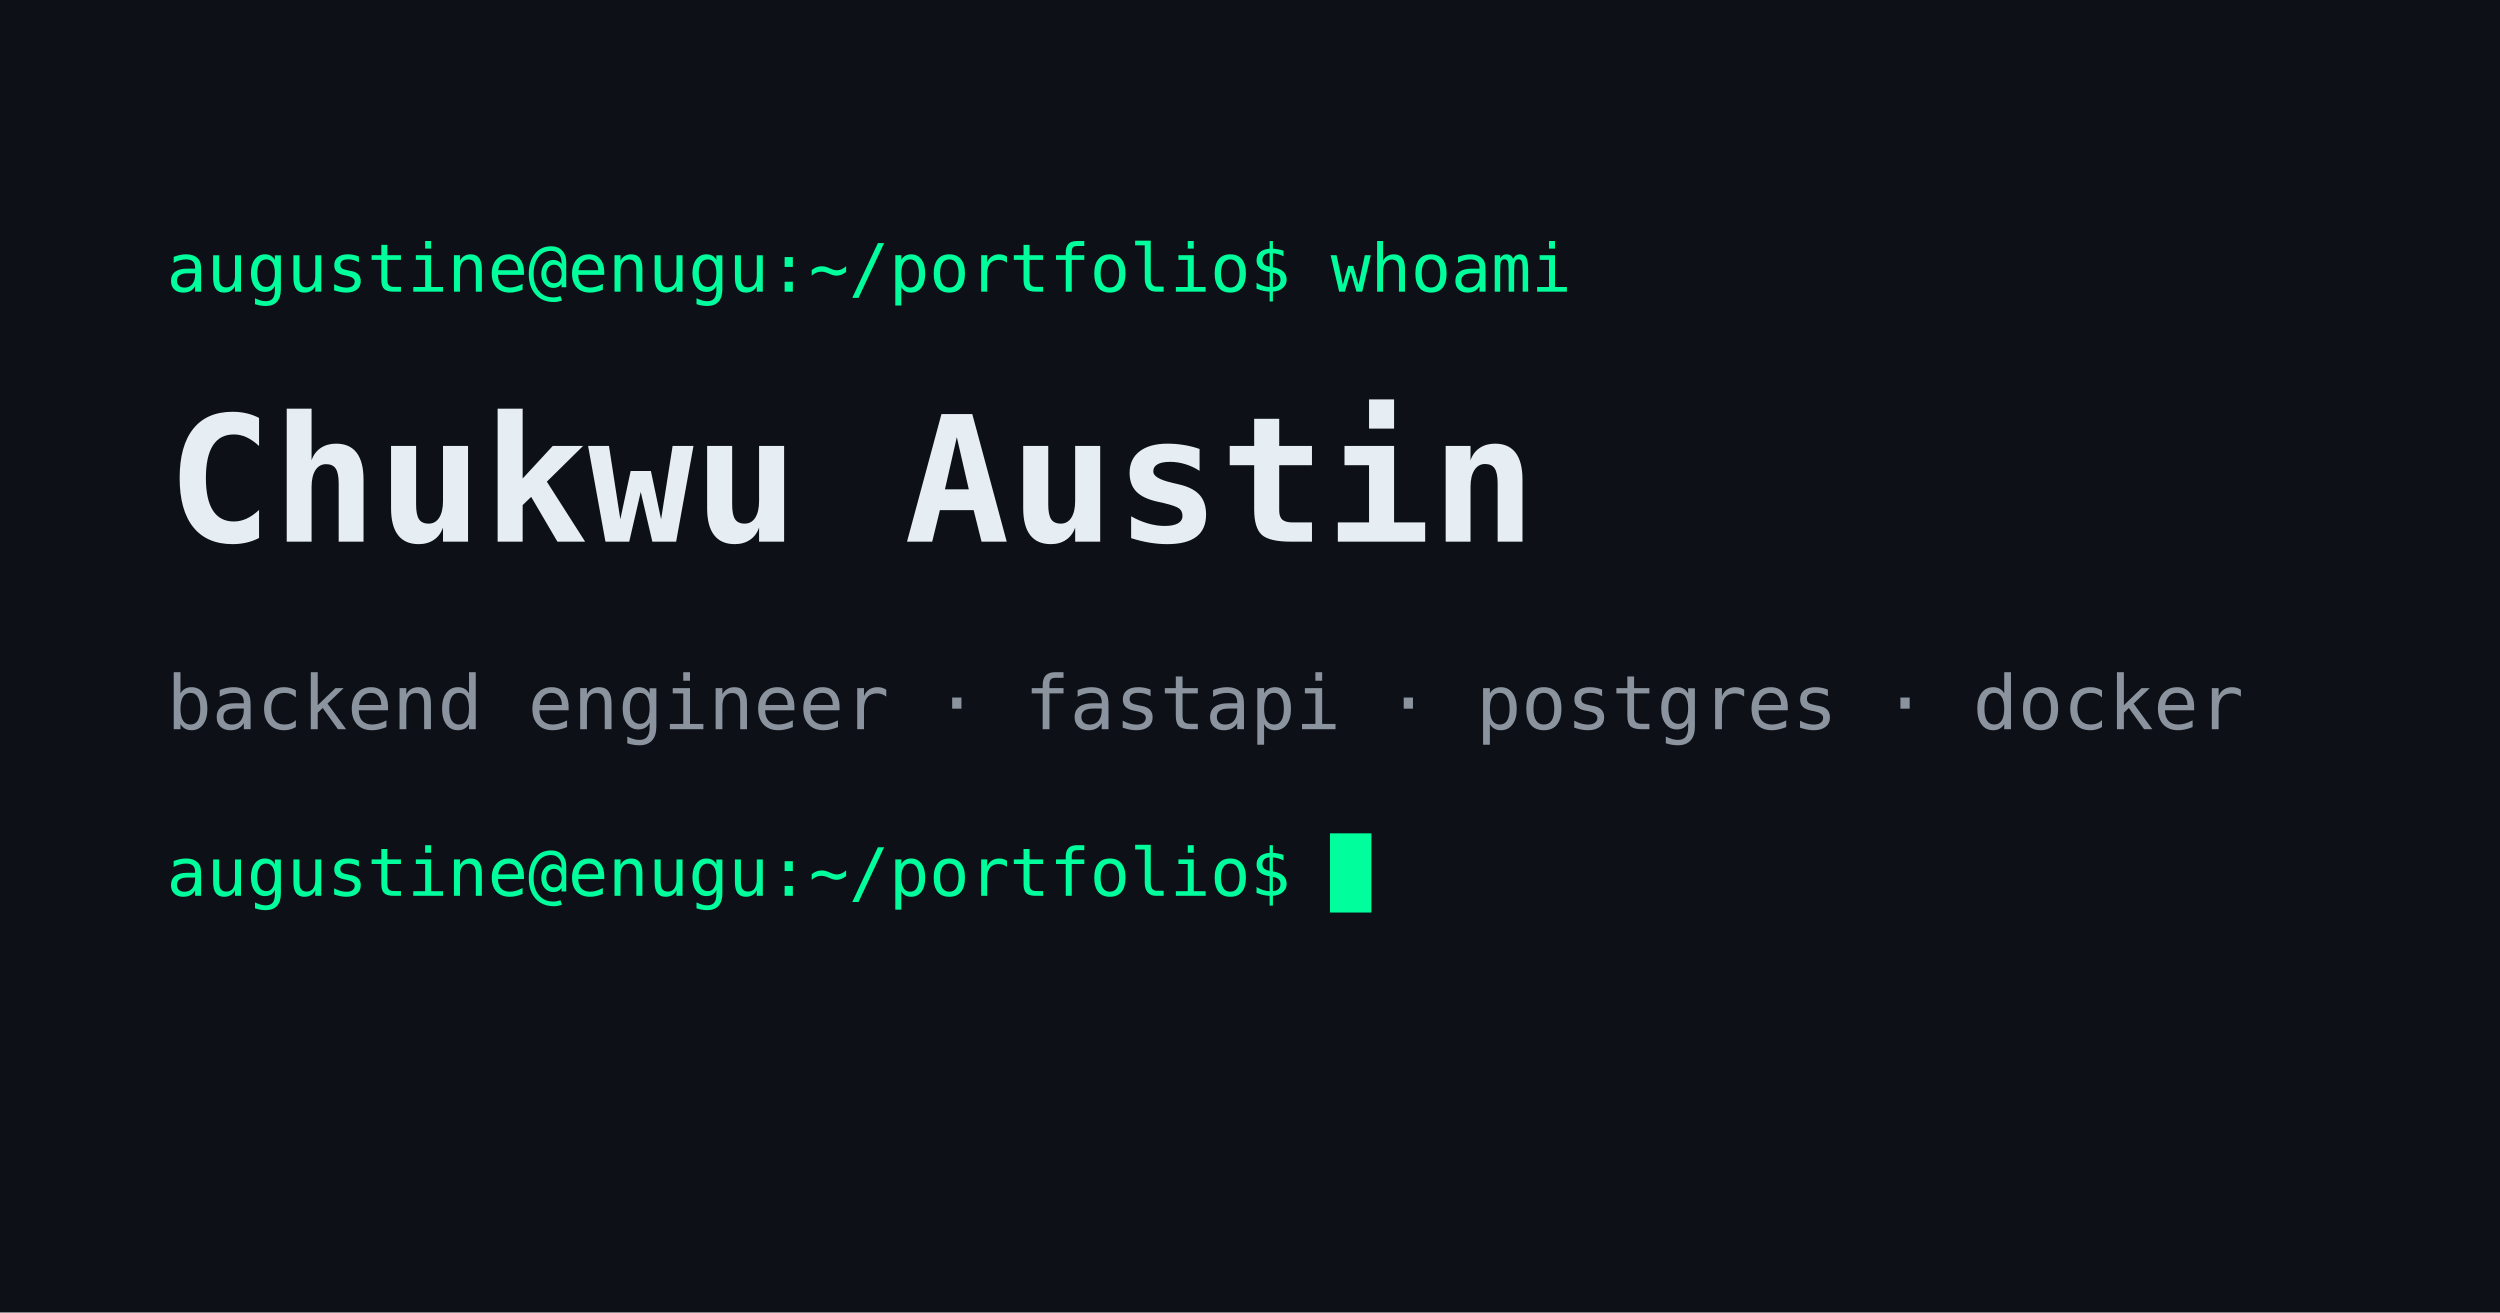
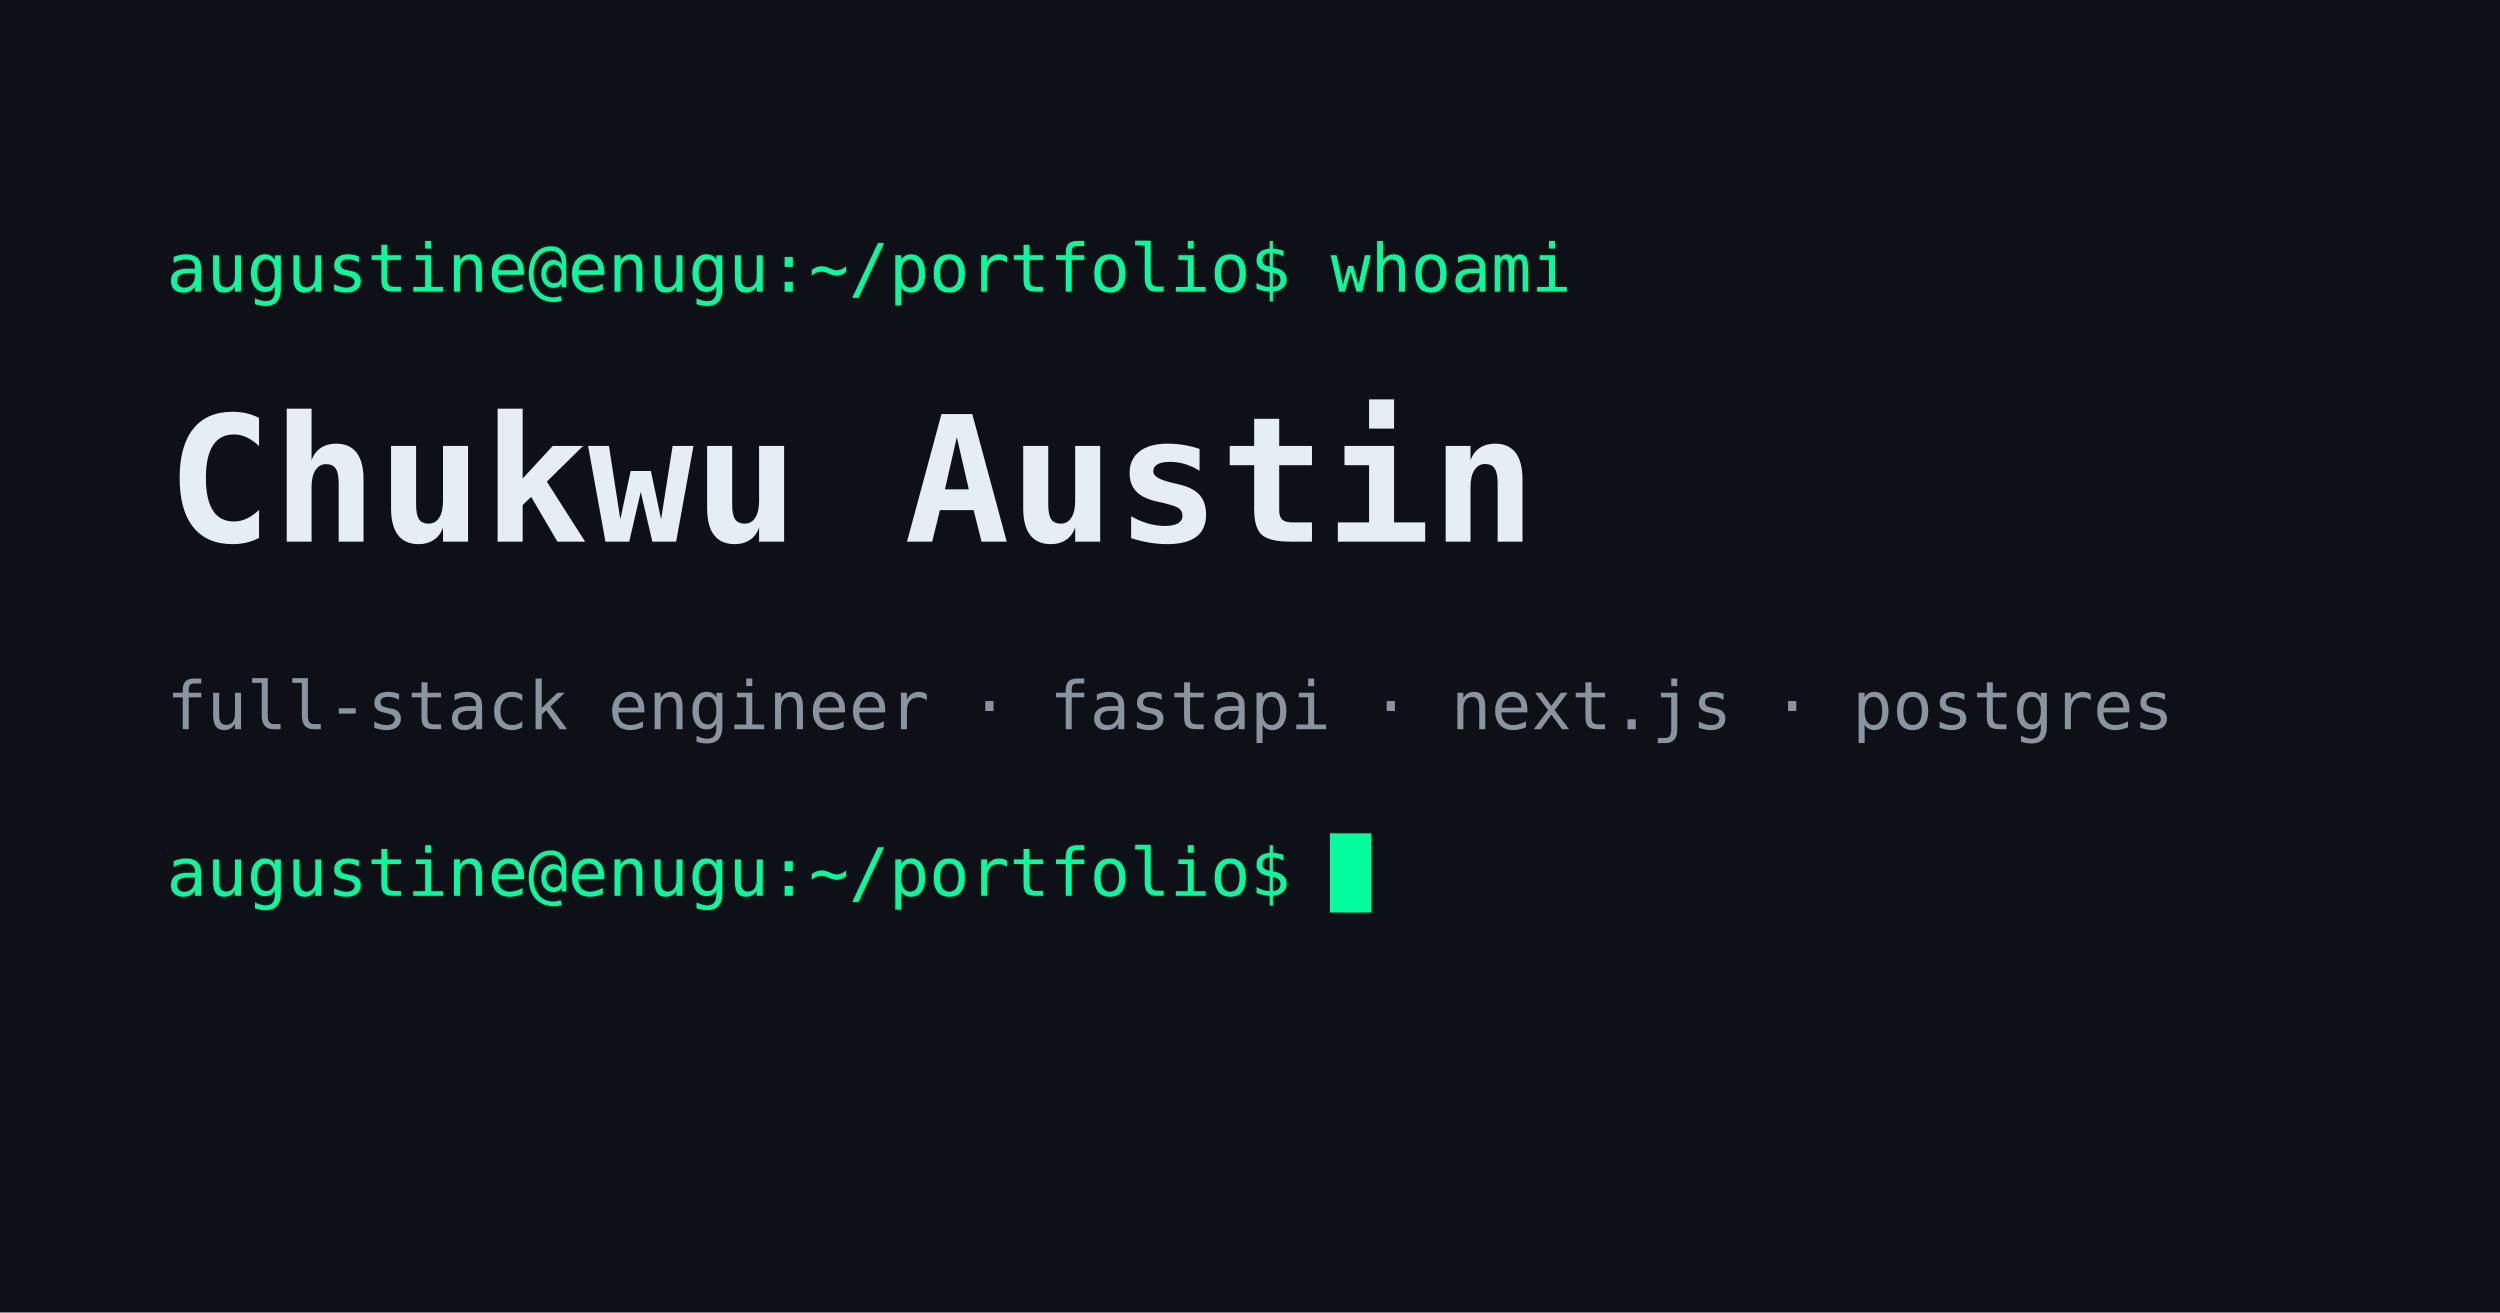
<svg xmlns="http://www.w3.org/2000/svg" viewBox="0 0 1200 630">
  <rect width="1200" height="630" fill="#0d1117" />
  <text x="80" y="140" font-family="monospace" font-size="32" fill="#00ff9c">augustine@enugu:~/portfolio$ whoami</text>
  <text x="80" y="260" font-family="monospace" font-size="84" font-weight="700" fill="#e6edf3">Chukwu Austin</text>
-   <text x="80" y="350" font-family="monospace" font-size="36" fill="#8b949e">backend engineer · fastapi · postgres · docker</text>
+   <text x="80" y="350" font-family="monospace" font-size="32" fill="#8b949e">full-stack engineer · fastapi · next.js · postgres</text>
  <text x="80" y="430" font-family="monospace" font-size="32" fill="#00ff9c">augustine@enugu:~/portfolio$ █</text>
</svg>
